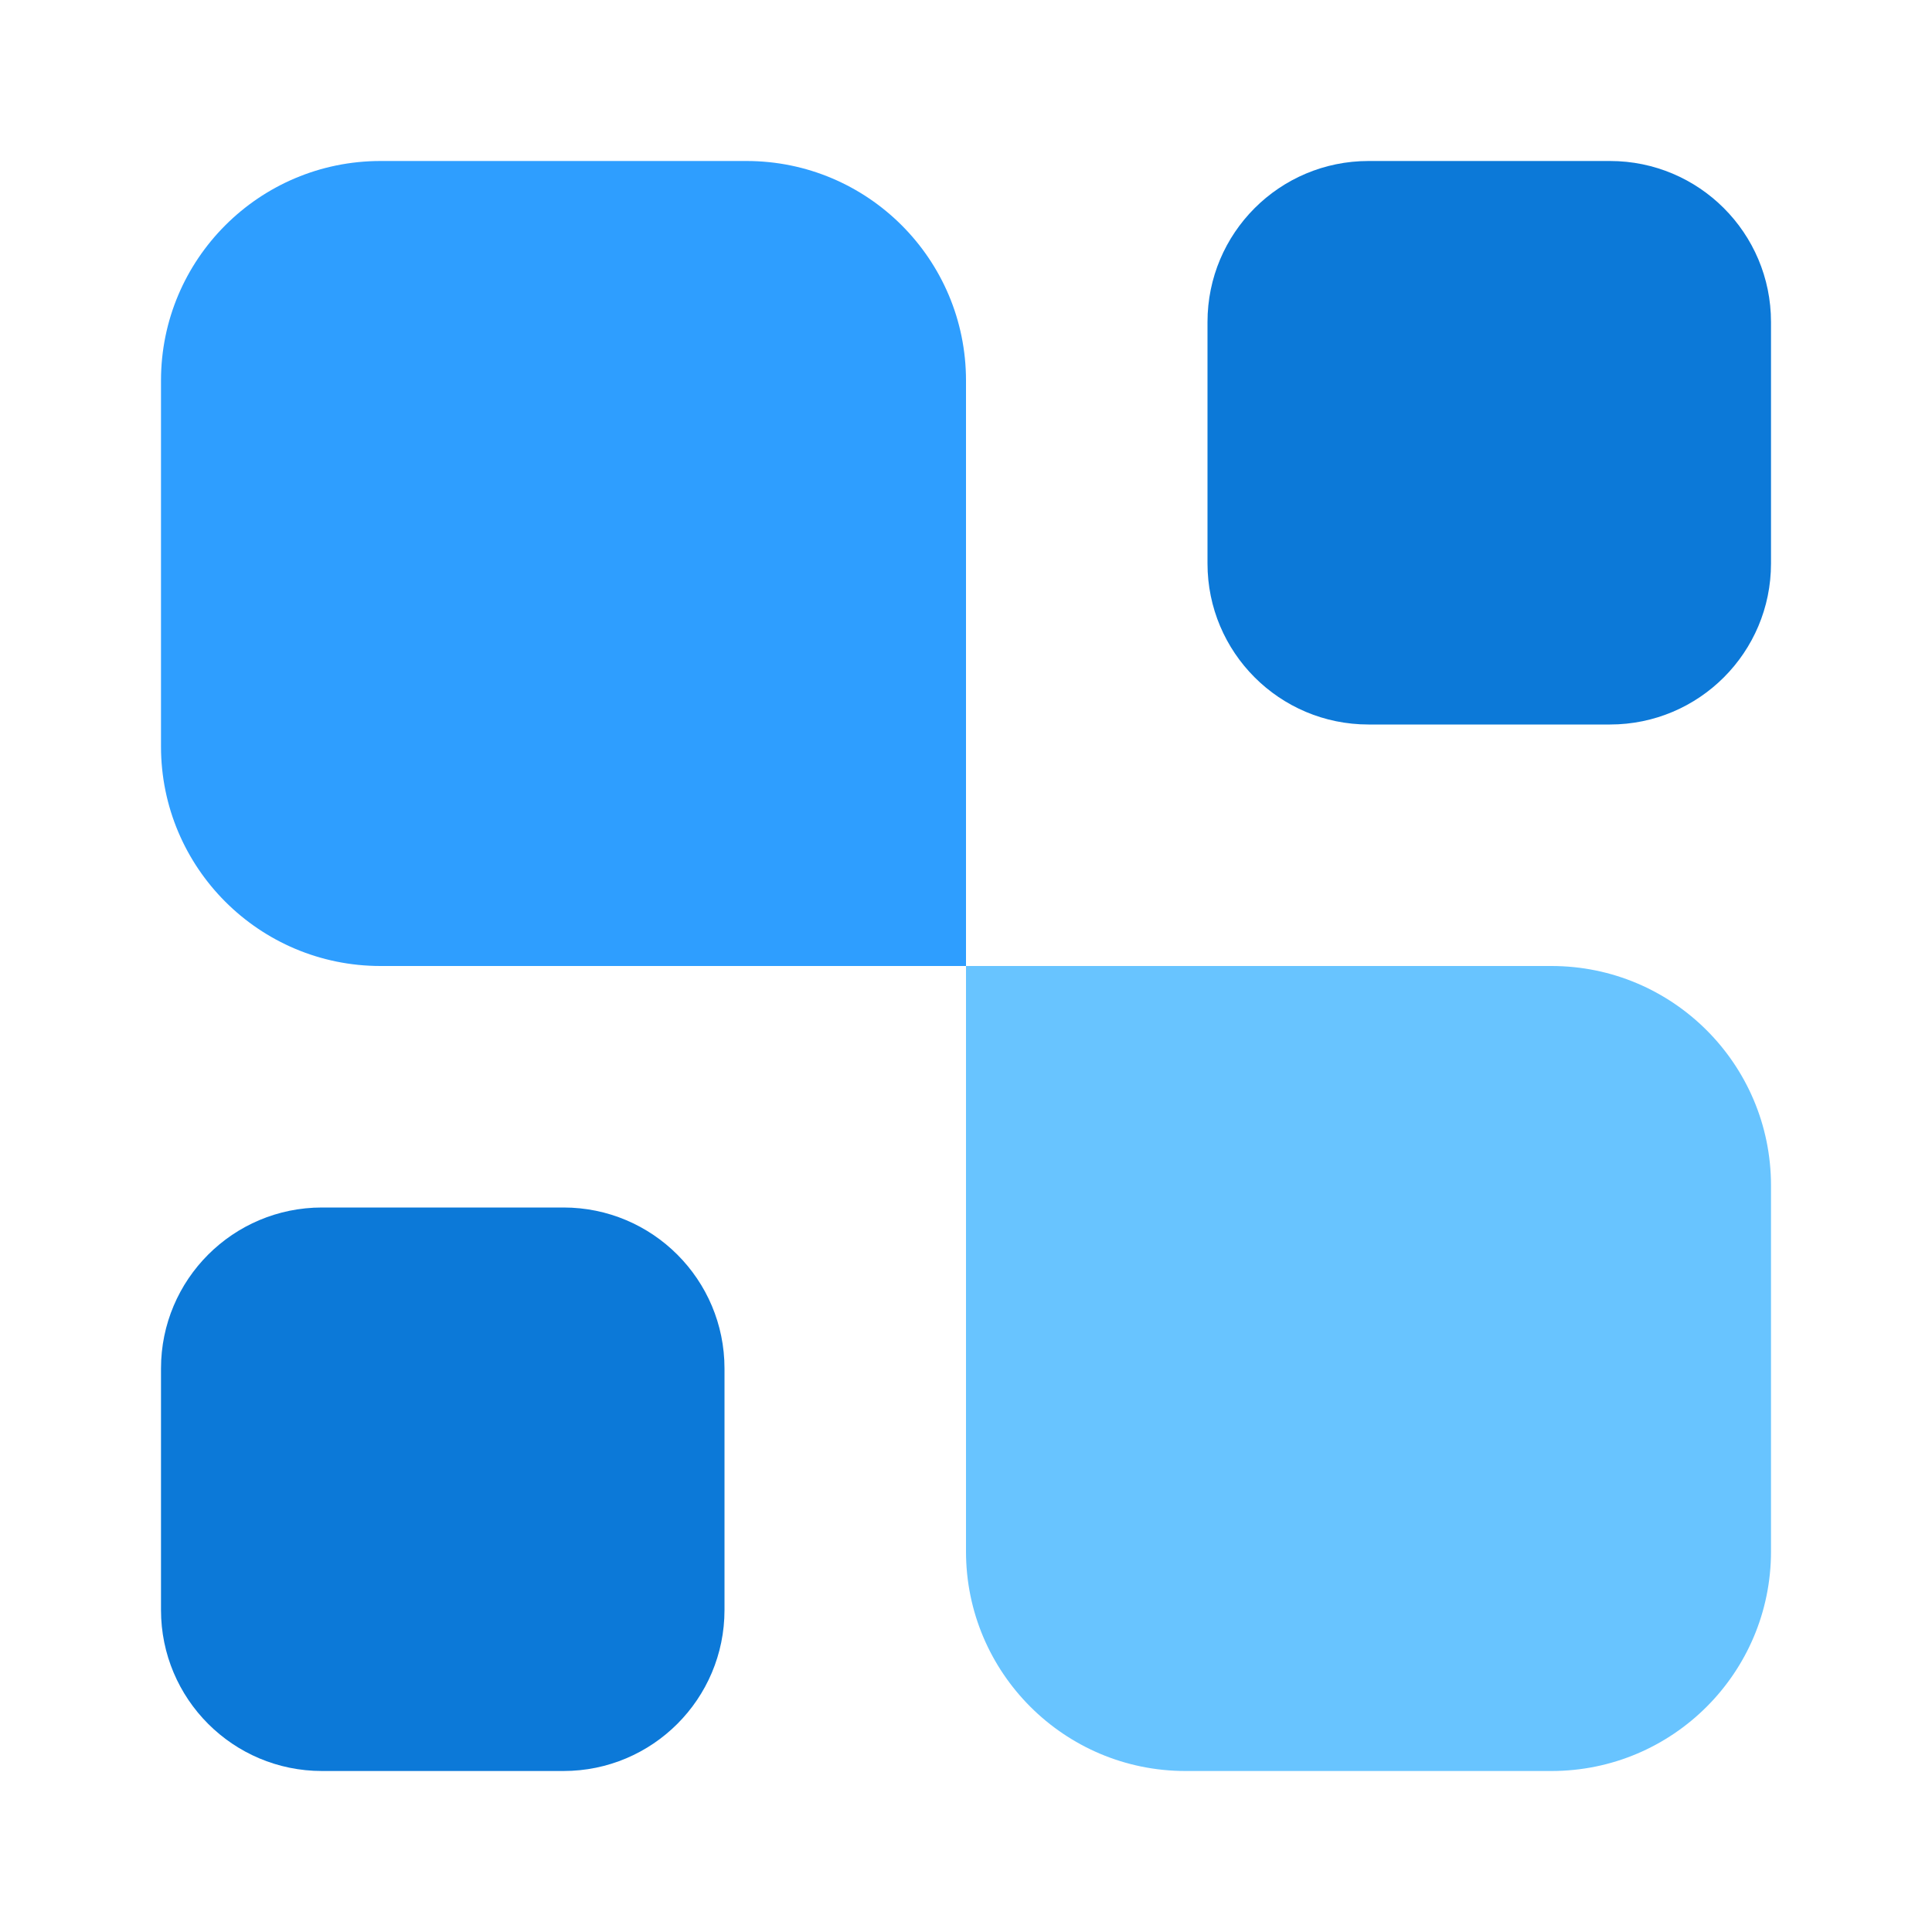
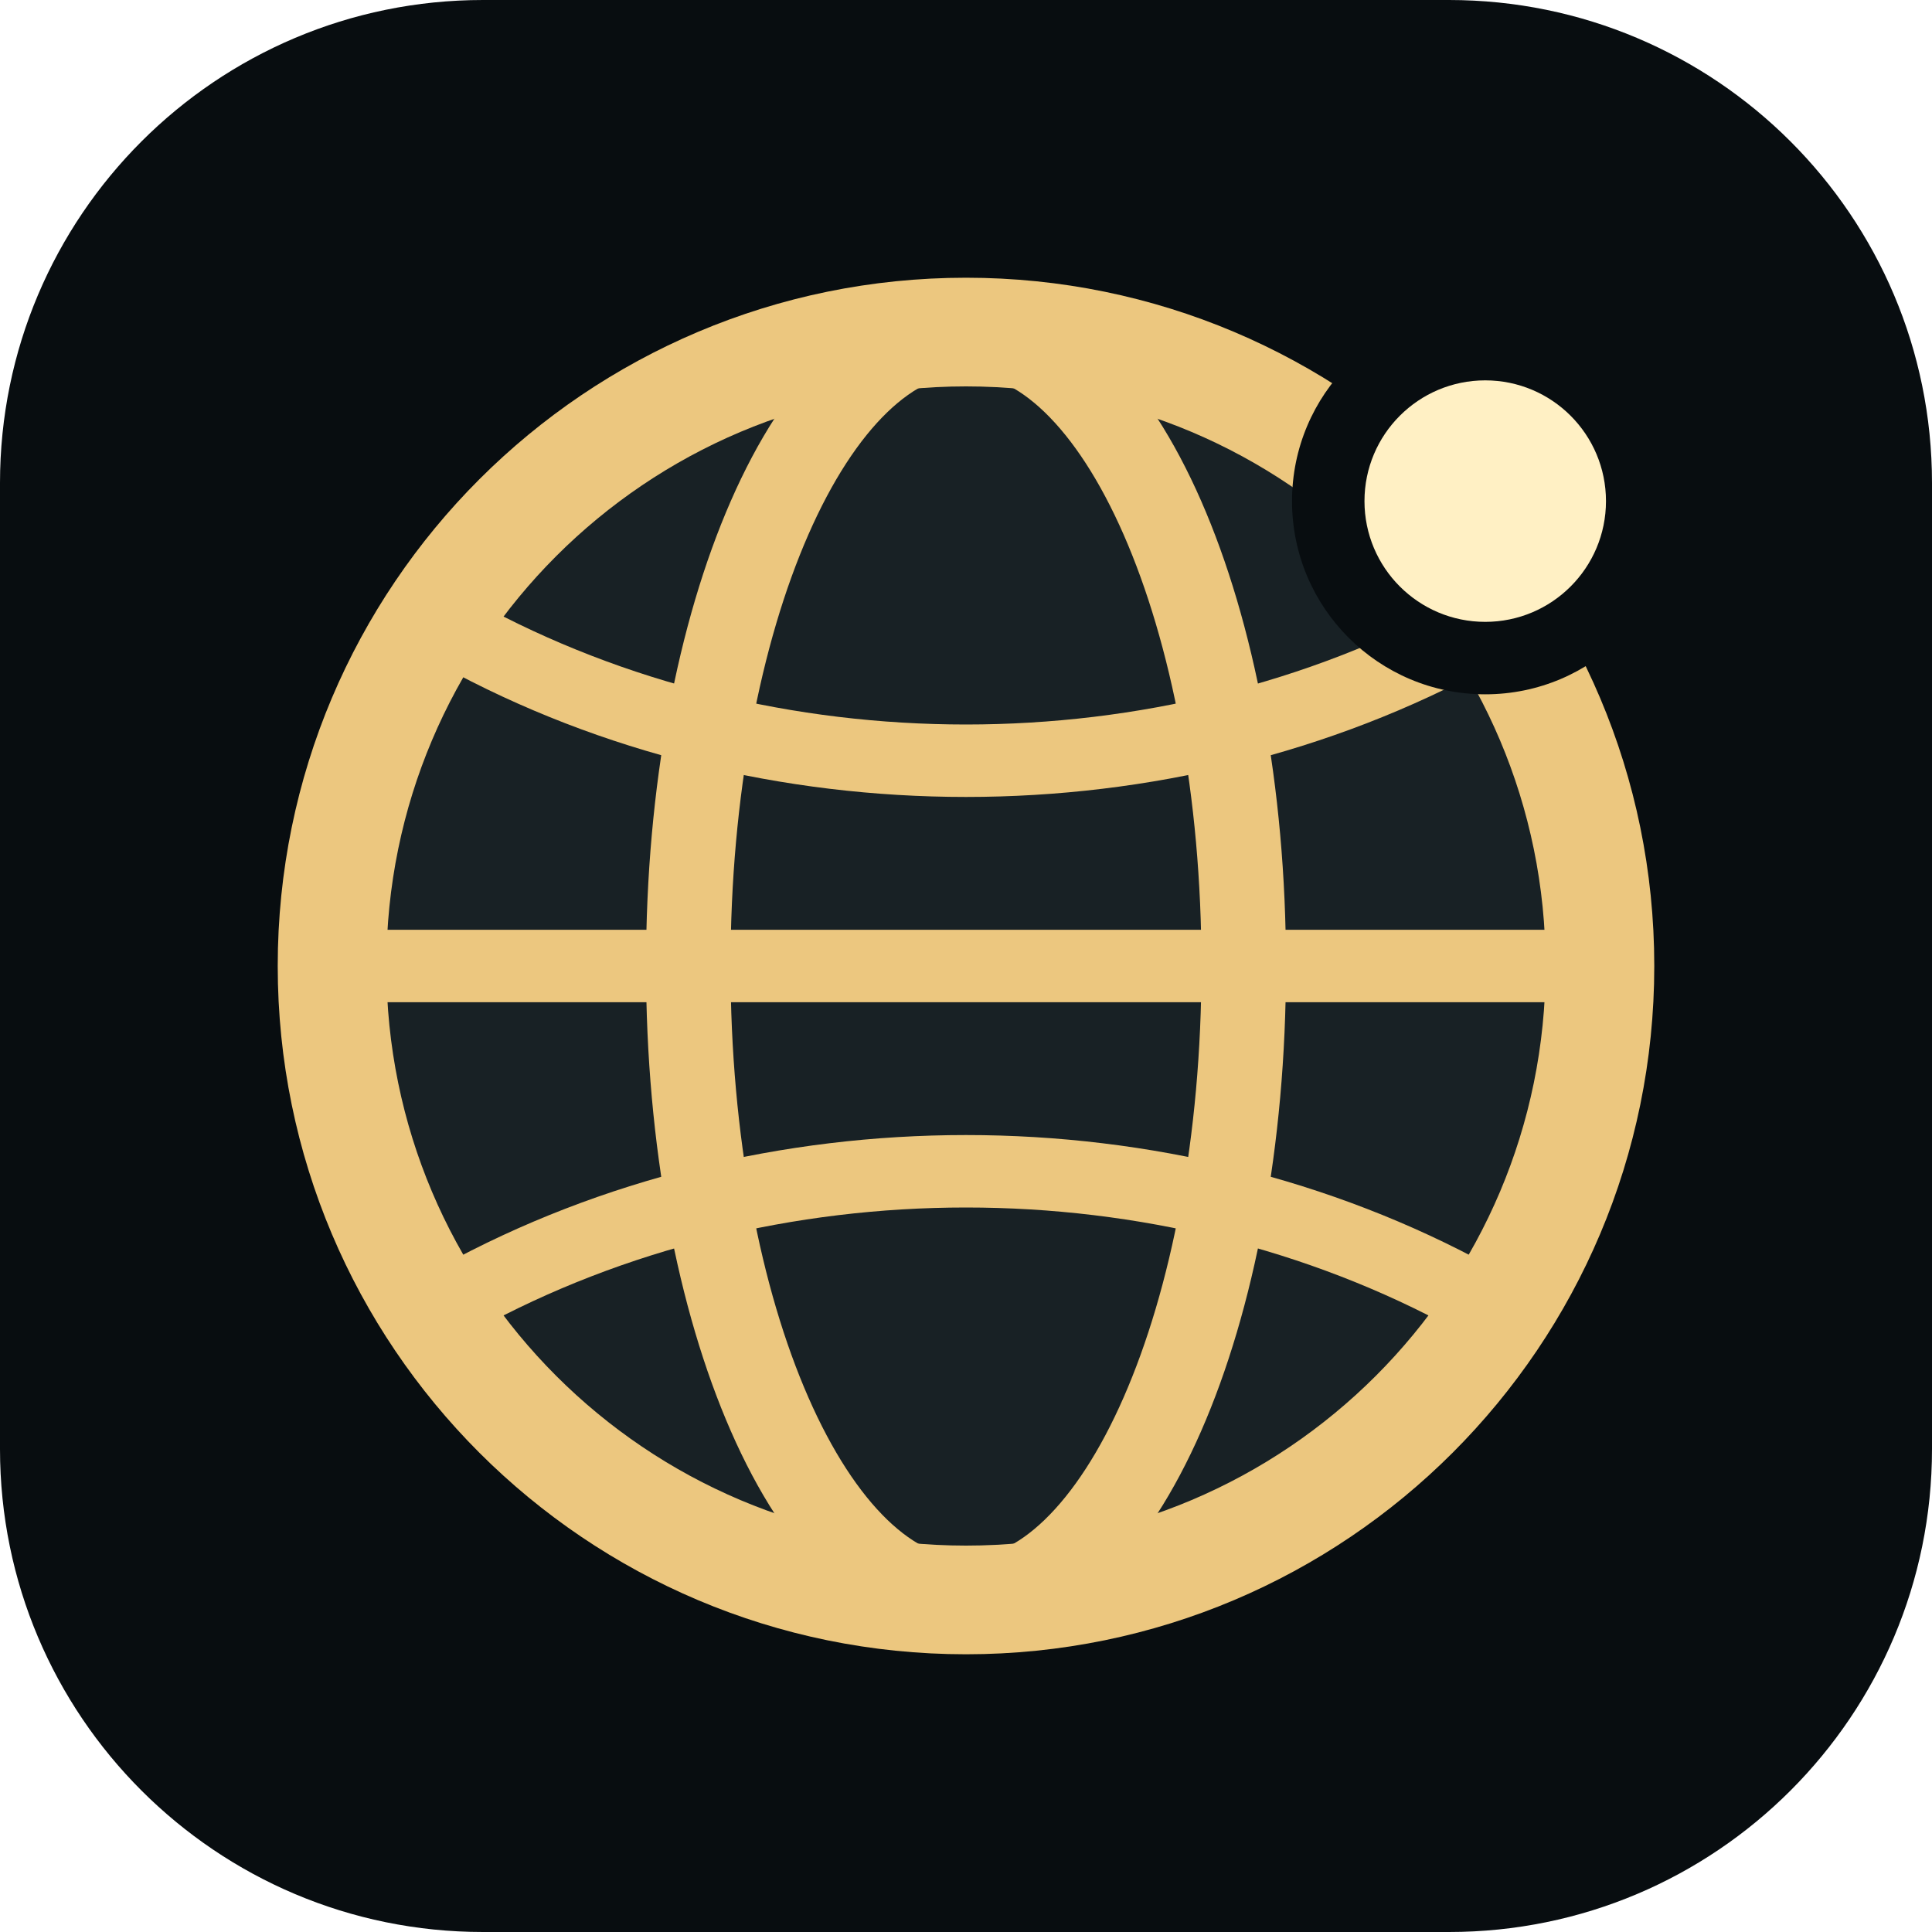
- <svg xmlns="http://www.w3.org/2000/svg" width="24" height="24" viewBox="0 0 24 24" fill="none">
-   <path d="M22 19.273C22 20.779 20.779 22 19.273 22H14.727C13.221 22 12 20.779 12 19.273V12H19.273C20.779 12 22 13.221 22 14.727V19.273Z" fill="#68C4FF" />
-   <path d="M20 2C21.105 2 22 2.895 22 4V7C22 8.105 21.105 9 20 9H17C15.895 9 15 8.105 15 7V4C15 2.895 15.895 2 17 2H20Z" fill="#0C79D8" />
-   <path d="M7 15C8.105 15 9 15.895 9 17V20C9 21.105 8.105 22 7 22H4C2.895 22 2 21.105 2 20V17C2 15.895 2.895 15 4 15H7Z" fill="#0C79D8" />
-   <path d="M12 12H4.727C3.221 12 2 10.779 2 9.273V4.727C2 3.221 3.221 2 4.727 2H9.273C10.779 2 12 3.221 12 4.727V12Z" fill="#2E9EFF" />
+ <svg xmlns="http://www.w3.org/2000/svg" width="32" height="32" viewBox="0 0 32 32" fill="none">
+   <rect width="32" height="32" rx="8" fill="#080d10" />
+   <circle cx="16" cy="16" r="10.5" fill="#182125" stroke="#ecc77f" stroke-width="1.8" />
+   <ellipse cx="16" cy="16" rx="4.6" ry="10.5" stroke="#ecc77f" stroke-width="1.4" />
+   <path d="M6 16h20M7.6 10.5c5.1 2.8 11.7 2.8 16.8 0M7.6 21.5c5.1-2.8 11.7-2.8 16.8 0" stroke="#ecc77f" stroke-width="1.2" />
+   <circle cx="24.6" cy="8.3" r="3.2" fill="#080d10" />
+   <circle cx="24.6" cy="8.3" r="2" fill="#fff0c4" />
</svg>
